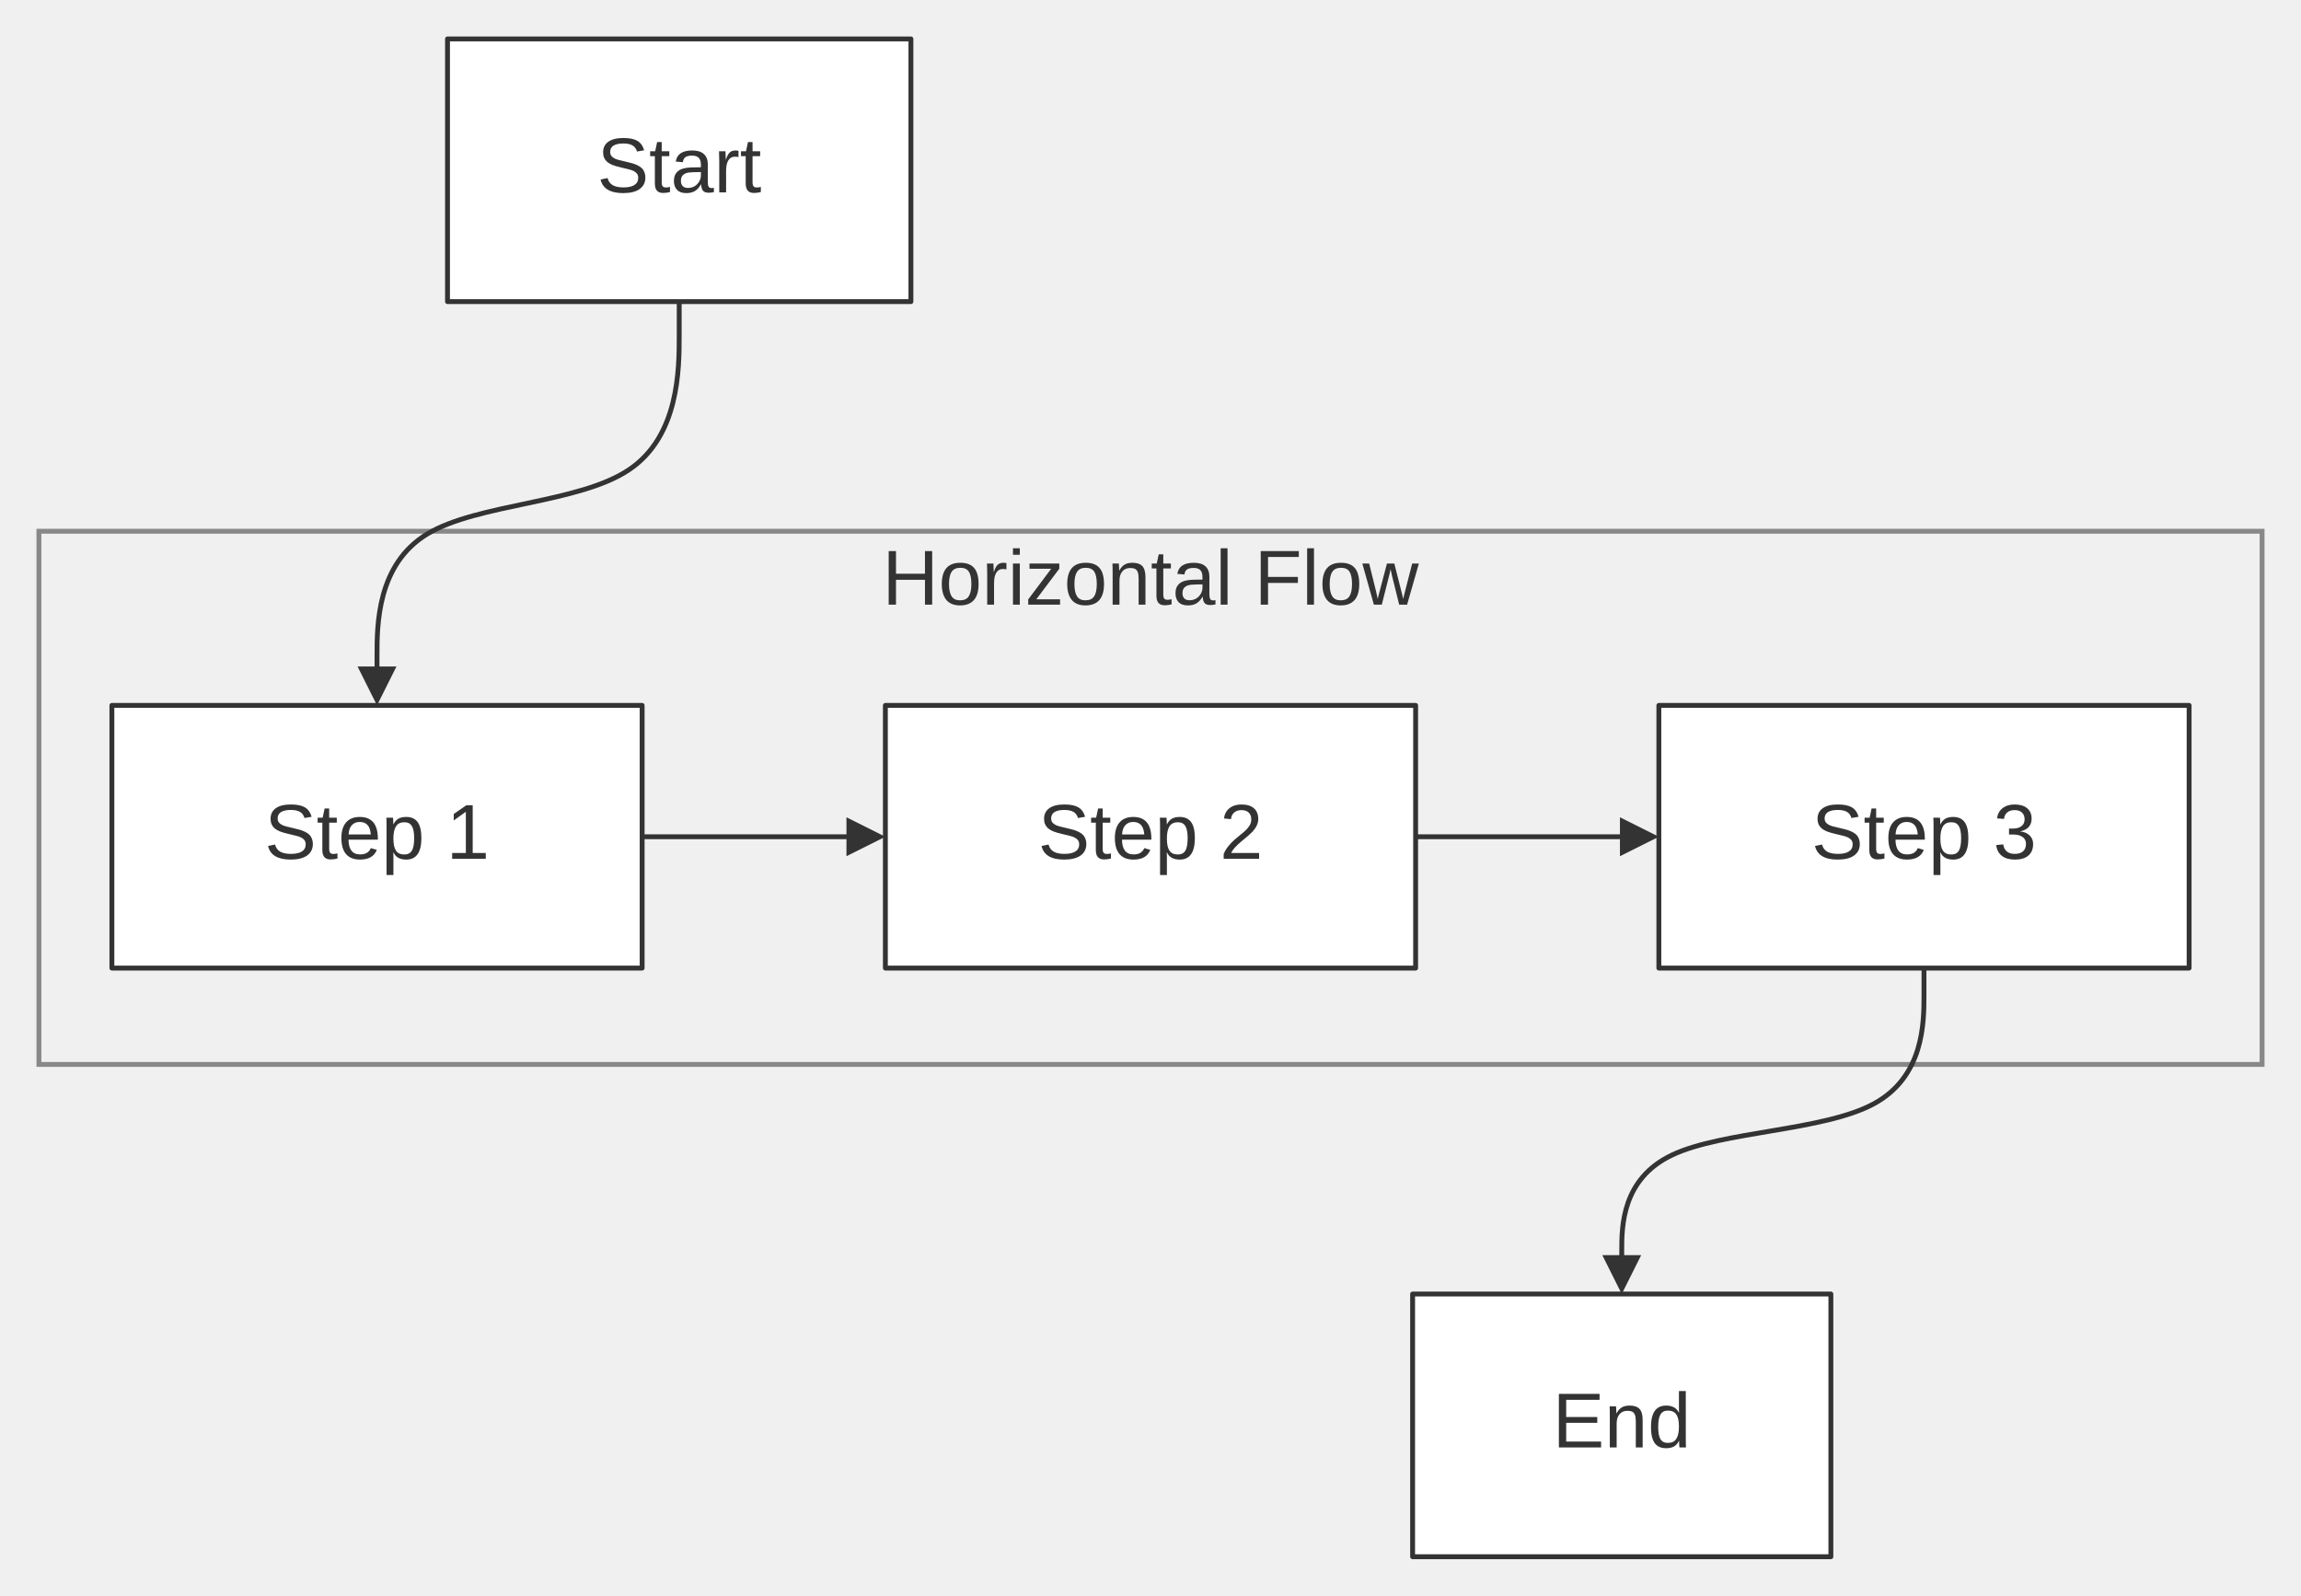
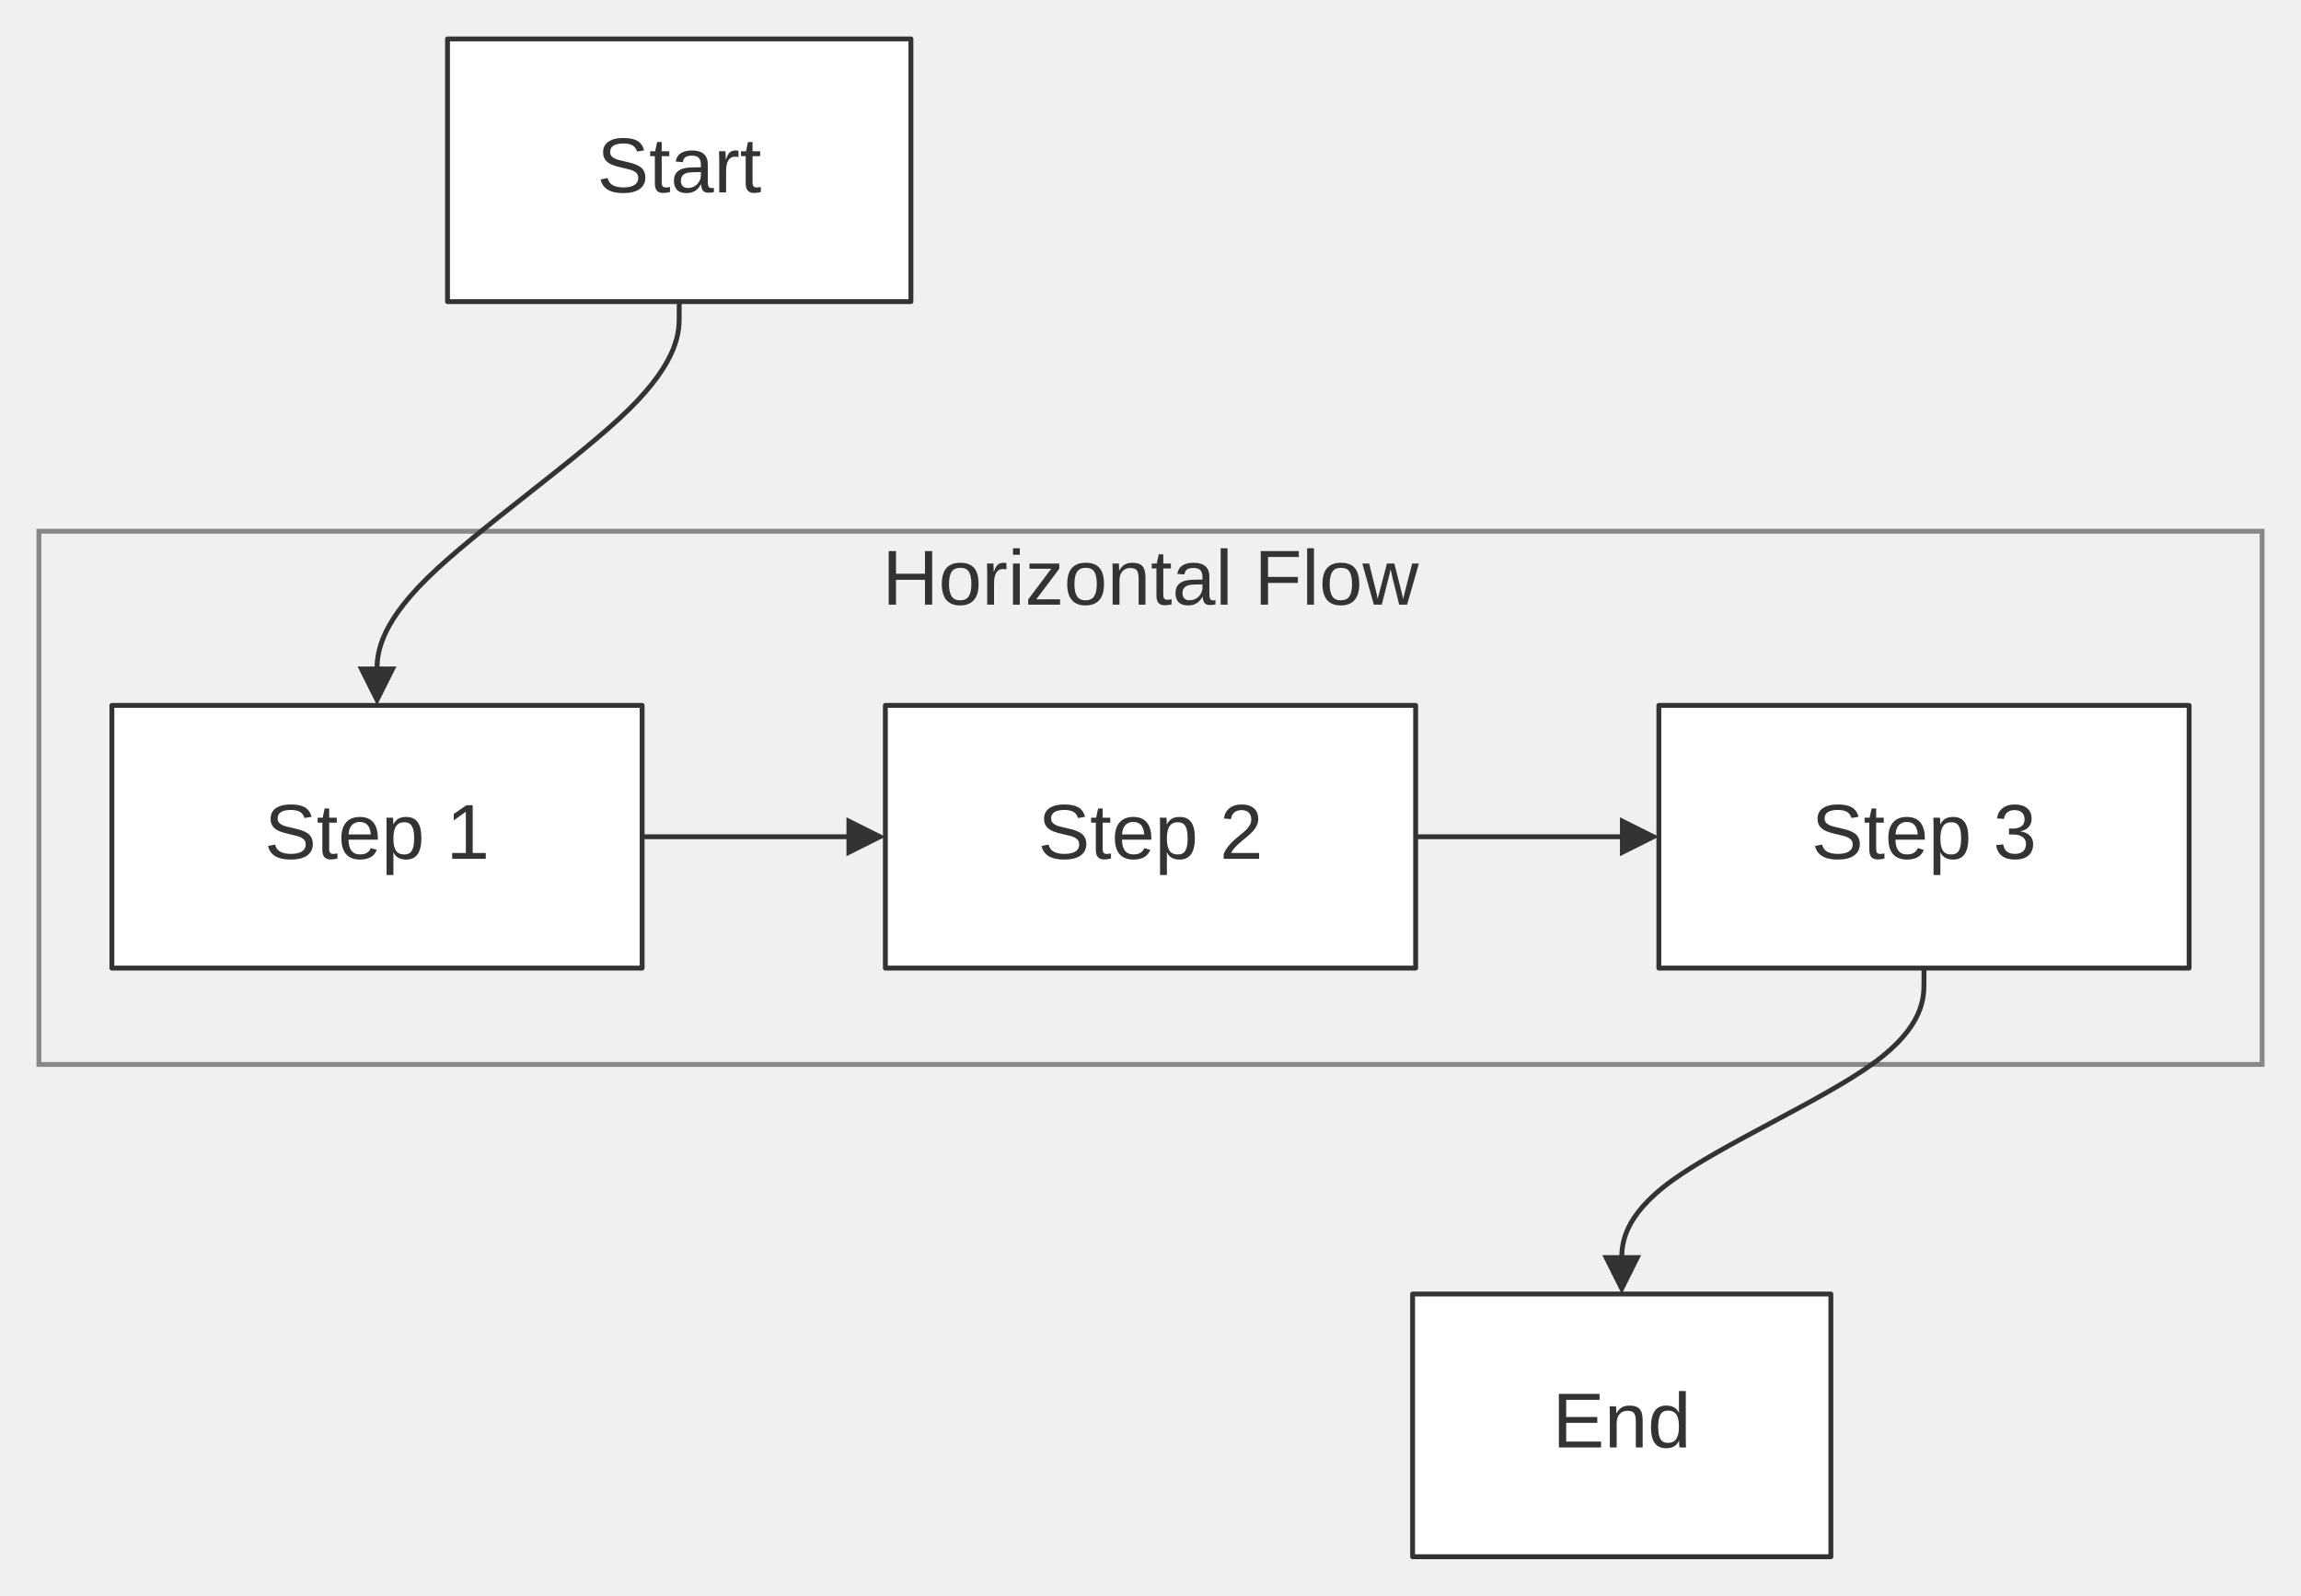
<svg xmlns="http://www.w3.org/2000/svg" width="100%" viewBox="0 0 473.00 328.00" style="max-width: 473.00px; background-color: transparent;" font-family="&quot;trebuchet ms&quot;, verdana, arial, sans-serif" font-size="16.00">
  <defs>
    <marker id="arrowhead" viewBox="0 0 10.00 10.00" refX="5.00" refY="5.00" markerWidth="8.00" markerHeight="8.00" orient="auto-start-reverse" markerUnits="userSpaceOnUse">
      <path d="M 0 0 L 10.00 5.00 L 0 10.00 z" fill="#333" />
    </marker>
    <marker id="crosshead" viewBox="0 0 11.00 11.00" refX="12.00" refY="5.20" markerWidth="11.00" markerHeight="11.00" orient="auto-start-reverse" markerUnits="userSpaceOnUse">
      <path d="M 1,1 l 9,9 M 10,1 l -9,9" stroke="#333" stroke-width="2" />
    </marker>
    <marker id="circlehead" viewBox="0 0 10.00 10.00" refX="11.00" refY="5.00" markerWidth="11.00" markerHeight="11.00" orient="auto-start-reverse" markerUnits="userSpaceOnUse">
      <circle cx="5" cy="5" r="5" stroke="#333" stroke-width="1" fill="#333" />
    </marker>
    <marker id="open-arrowhead" viewBox="0 0 10.00 10.00" refX="5.00" refY="5.00" markerWidth="8.00" markerHeight="8.00" orient="auto-start-reverse" markerUnits="userSpaceOnUse">
      <polygon points="0,0 10.00,5.00 0,10.00" fill="white" stroke="#333" stroke-width="1" />
    </marker>
    <marker id="diamondhead" viewBox="0 0 12.00 12.00" refX="6.00" refY="6.00" markerWidth="12.00" markerHeight="12.00" orient="auto-start-reverse" markerUnits="userSpaceOnUse">
      <polygon points="0,6.00 6.00,0 12.00,6.00 6.00,12.00" fill="#333" />
    </marker>
    <marker id="open-diamondhead" viewBox="0 0 12.00 12.00" refX="6.00" refY="6.00" markerWidth="12.00" markerHeight="12.00" orient="auto-start-reverse" markerUnits="userSpaceOnUse">
      <polygon points="0,6.00 6.00,0 12.00,6.00 6.00,12.00" fill="white" stroke="#333" stroke-width="1" />
    </marker>
  </defs>
  <g transform="translate(59.50,0.00)">
    <g class="clusters">
      <rect class="subgraph" x="-51.50" y="109.20" width="457.00" height="109.60" fill="none" stroke="#888" stroke-width="1.00" />
      <text x="177.00" y="113.20" text-anchor="middle" dominant-baseline="hanging" fill="#333">Horizontal Flow</text>
    </g>
    <g class="edgePaths">
-       <path d="M80.12,62.00 L80.12,68.92 C80.12,75.83 80.12,89.67 69.77,96.58 C59.42,103.50 38.71,103.50 28.35,109.75 C18.00,116.00 18.00,128.50 18.00,134.75 L18.00,141.00" stroke="#333" stroke-width="1.00" fill="none" stroke-linecap="round" stroke-linejoin="round" marker-end="url(#arrowhead)" />
+       <path d="M80.12,62.00 L80.12,65.00 C80.12,68.00 80.12,74.00 69.77,84.17 C59.42,94.33 38.71,108.67 28.35,118.83 C18.00,129.00 18.00,135.00 18.00,138.00 L18.00,141.00" stroke="#333" stroke-width="1.00" fill="none" stroke-linecap="round" stroke-linejoin="round" marker-end="url(#arrowhead)" />
      <path d="M72.50,172.00 L118.50,172.00" stroke="#333" stroke-width="1.00" fill="none" stroke-linecap="round" stroke-linejoin="round" marker-end="url(#arrowhead)" />
      <path d="M231.50,172.00 L277.50,172.00" stroke="#333" stroke-width="1.00" fill="none" stroke-linecap="round" stroke-linejoin="round" marker-end="url(#arrowhead)" />
-       <path d="M336.00,199.00 L336.00,204.58 C336.00,210.17 336.00,221.33 325.64,226.92 C315.29,232.50 294.58,232.50 284.23,237.42 C273.87,242.33 273.87,252.17 273.87,257.08 L273.87,262.00" stroke="#333" stroke-width="1.00" fill="none" stroke-linecap="round" stroke-linejoin="round" marker-end="url(#arrowhead)" />
+       <path d="M336.00,199.00 L336.00,202.00 C336.00,205.00 336.00,211.00 325.64,218.54 C315.29,226.08 294.58,235.16 284.23,242.66 C273.87,250.16 273.87,256.08 273.87,259.04 L273.87,262.00" stroke="#333" stroke-width="1.00" fill="none" stroke-linecap="round" stroke-linejoin="round" marker-end="url(#arrowhead)" />
    </g>
    <g class="edgeLabels">
    </g>
    <g class="nodes">
      <rect x="-36.50" y="145.00" width="109.00" height="54.00" fill="white" stroke="#333" stroke-width="1.00" stroke-linejoin="round" />
      <text x="18.00" y="172.00" text-anchor="middle" dominant-baseline="middle" fill="#333">Step 1</text>
      <rect x="122.50" y="145.00" width="109.00" height="54.00" fill="white" stroke="#333" stroke-width="1.00" stroke-linejoin="round" />
      <text x="177.00" y="172.00" text-anchor="middle" dominant-baseline="middle" fill="#333">Step 2</text>
      <rect x="281.50" y="145.00" width="109.00" height="54.00" fill="white" stroke="#333" stroke-width="1.00" stroke-linejoin="round" />
      <text x="336.00" y="172.00" text-anchor="middle" dominant-baseline="middle" fill="#333">Step 3</text>
      <rect x="230.88" y="266.00" width="85.98" height="54.00" fill="white" stroke="#333" stroke-width="1.00" stroke-linejoin="round" />
      <text x="273.87" y="293.00" text-anchor="middle" dominant-baseline="middle" fill="#333">End</text>
      <rect x="32.49" y="8.00" width="95.26" height="54.00" fill="white" stroke="#333" stroke-width="1.00" stroke-linejoin="round" />
      <text x="80.12" y="35.00" text-anchor="middle" dominant-baseline="middle" fill="#333">Start</text>
    </g>
  </g>
</svg>
